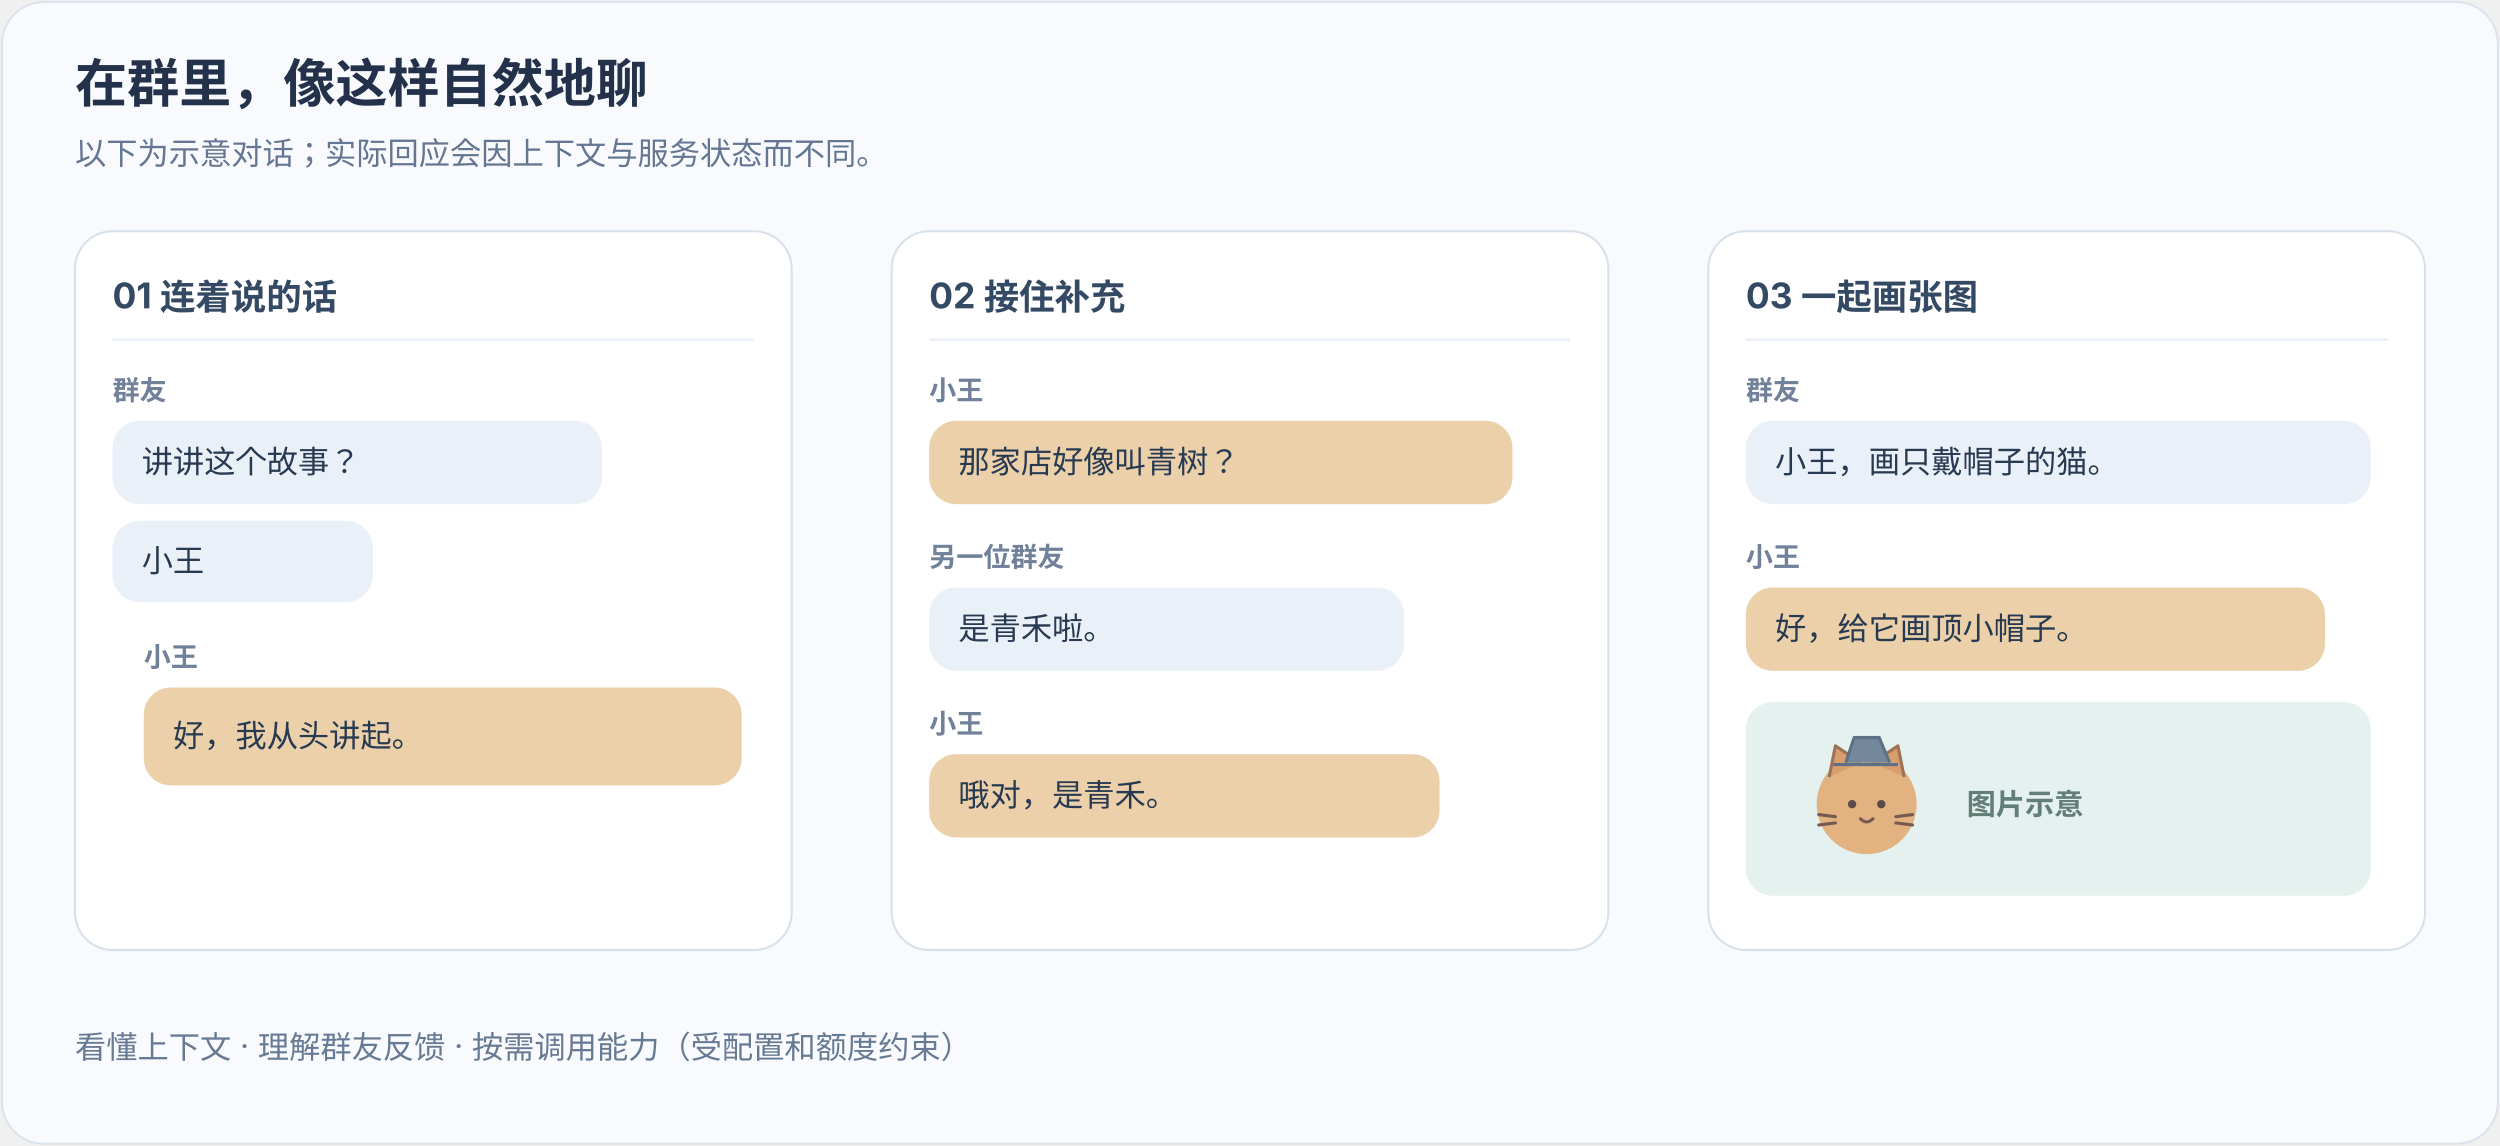
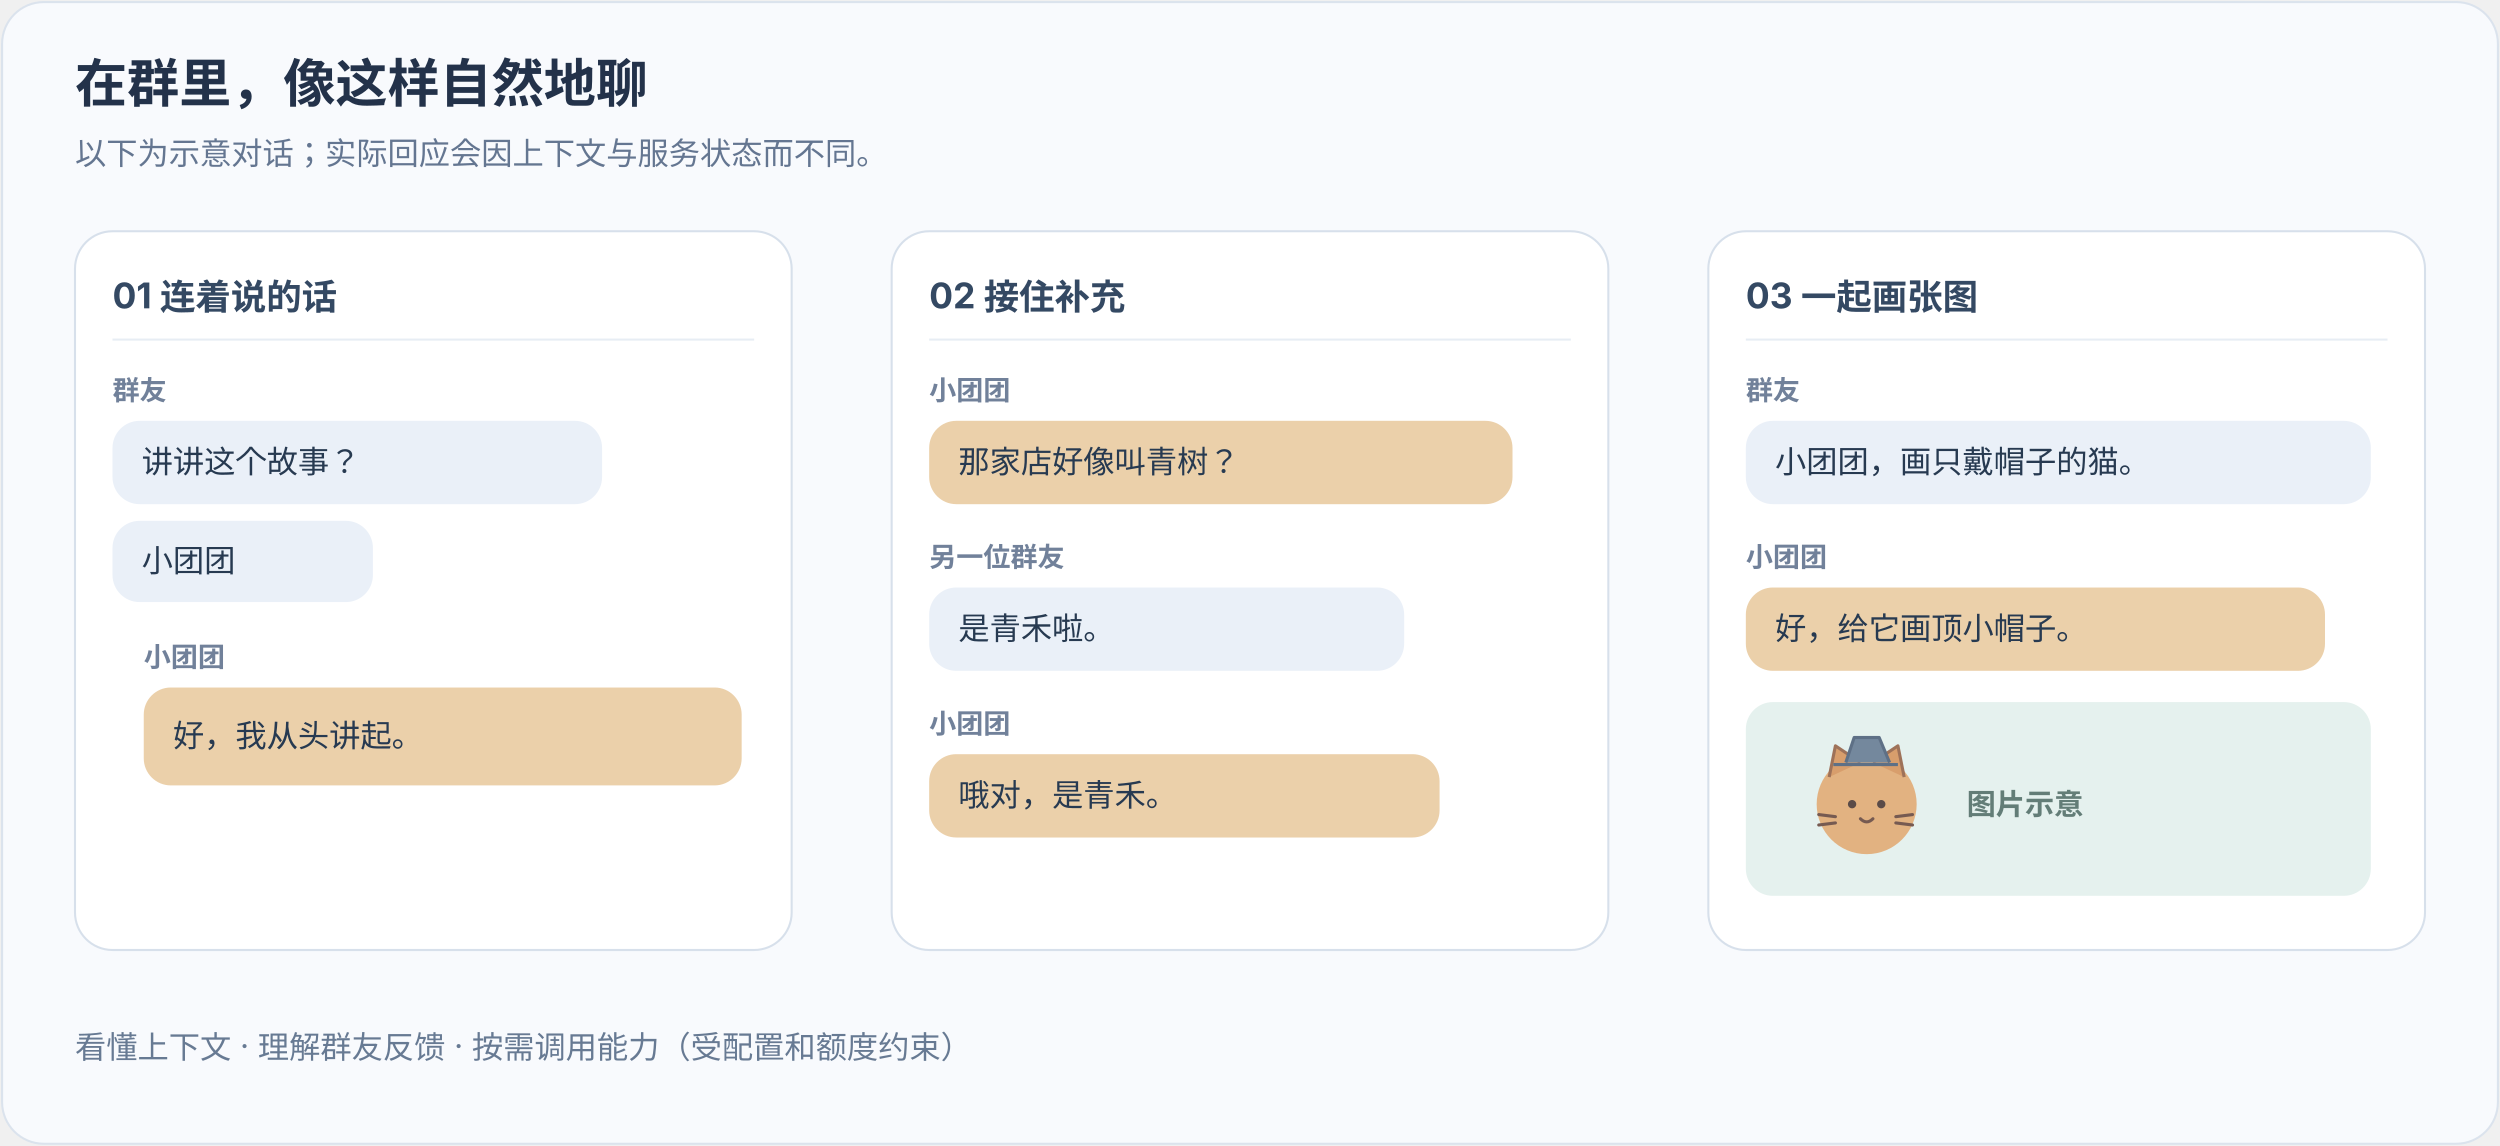
<svg xmlns="http://www.w3.org/2000/svg" width="1200" height="550" viewBox="0 0 1200 550" role="img" aria-labelledby="title desc">
  <g font-family="-apple-system, BlinkMacSystemFont, 'Segoe UI', 'PingFang SC', 'Microsoft YaHei', sans-serif">
    <rect x="1" y="1" width="1198" height="548" rx="20" fill="#F8FAFD" stroke="#DBE3ED" />
    <text x="36" y="49" font-size="25" fill="#23324A" font-weight="700">在群里，像这样自然地聊</text>
    <text x="36" y="79" font-size="15" fill="#647691" font-weight="400">以下为示意对话；实际回应会因上下文与服务状态而不同。</text>
    <rect x="36" y="111" width="344" height="345" rx="18" fill="#FFFFFF" stroke="#D7E0EB" />
    <text x="54" y="148" font-size="17" fill="#344963" font-weight="700">01  连着说的话</text>
    <path d="M54 163H362" stroke="#E7EDF4" />
    <rect x="428" y="111" width="344" height="345" rx="18" fill="#FFFFFF" stroke="#D7E0EB" />
    <text x="446" y="148" font-size="17" fill="#344963" font-weight="700">02  接住补充</text>
    <path d="M446 163H754" stroke="#E7EDF4" />
    <rect x="820" y="111" width="344" height="345" rx="18" fill="#FFFFFF" stroke="#D7E0EB" />
    <text x="838" y="148" font-size="17" fill="#344963" font-weight="700">03  一起画张图</text>
    <path d="M838 163H1146" stroke="#E7EDF4" />
    <text x="54" y="192" font-size="13" fill="#71819A" font-weight="600">群友</text>
    <rect x="54" y="202" width="235" height="40" rx="13" fill="#EAF0F8" />
    <text x="68" y="227.0" font-size="15" fill="#273A51" font-weight="500">讲讲这个故事？</text>
    <rect x="54" y="250" width="125" height="39" rx="13" fill="#EAF0F8" />
-     <text x="68" y="274.5" font-size="15" fill="#273A51" font-weight="500">小王</text>
-     <text x="69" y="320" font-size="13" fill="#71819A" font-weight="600">小王</text>
+     <text x="68" y="274.5" font-size="15" fill="#273A51" font-weight="500">小团团</text>
+     <text x="69" y="320" font-size="13" fill="#71819A" font-weight="600">小团团</text>
    <rect x="69" y="330" width="287" height="47" rx="13" fill="#EBD0AA" />
    <text x="83" y="358.5" font-size="15" fill="#273A51" font-weight="500">好，我从头讲起。</text>
-     <text x="446" y="192" font-size="13" fill="#71819A" font-weight="600">小王</text>
+     <text x="446" y="192" font-size="13" fill="#71819A" font-weight="600">小团团</text>
    <rect x="446" y="202" width="280" height="40" rx="13" fill="#EBD0AA" />
    <text x="460" y="227.0" font-size="15" fill="#273A51" font-weight="500">那家店好像叫青树？</text>
    <text x="446" y="272" font-size="13" fill="#71819A" font-weight="600">另一位群友</text>
    <rect x="446" y="282" width="228" height="40" rx="13" fill="#EAF0F8" />
    <text x="460" y="307.0" font-size="15" fill="#273A51" font-weight="500">是青禾啦。</text>
-     <text x="446" y="352" font-size="13" fill="#71819A" font-weight="600">小王</text>
+     <text x="446" y="352" font-size="13" fill="#71819A" font-weight="600">小团团</text>
    <rect x="446" y="362" width="245" height="40" rx="13" fill="#EBD0AA" />
    <text x="460" y="387.0" font-size="15" fill="#273A51" font-weight="500">哦对，是青禾。</text>
    <text x="838" y="192" font-size="13" fill="#71819A" font-weight="600">群友</text>
    <rect x="838" y="202" width="300" height="40" rx="13" fill="#EAF0F8" />
-     <text x="852" y="227.0" font-size="15" fill="#273A51" font-weight="500">小王，画只戴帽子的猫。</text>
-     <text x="838" y="272" font-size="13" fill="#71819A" font-weight="600">小王</text>
+     <text x="852" y="227.0" font-size="15" fill="#273A51" font-weight="500">小团团，画只戴帽子的猫。</text>
+     <text x="838" y="272" font-size="13" fill="#71819A" font-weight="600">小团团</text>
    <rect x="838" y="282" width="278" height="40" rx="13" fill="#EBD0AA" />
    <text x="852" y="307.0" font-size="15" fill="#273A51" font-weight="500">好，给它画顶小帽子。</text>
    <rect x="838" y="337" width="300" height="93" rx="13" fill="#E5F1EE" />
    <circle cx="896" cy="386" r="24" fill="#E2B281" />
    <path d="M878 373l3-15 12 8M914 373l-3-15-12 8" fill="#D89E6C" stroke="#9E7259" stroke-width="1.5" stroke-linejoin="round" />
    <path d="M880 367h31M886 366l4-12h12l5 12" fill="#74889D" stroke="#5E7086" stroke-width="1.5" stroke-linejoin="round" />
    <circle cx="889" cy="386" r="2" fill="#5A4B48" />
    <circle cx="903" cy="386" r="2" fill="#5A4B48" />
    <path d="M893 393q3 3 6 0M873 391l8 1m-8 4 8-1m29-3 8-1m-8 4 8 1" fill="none" stroke="#765A51" stroke-width="1.5" stroke-linecap="round" />
    <text x="944" y="391" font-size="14" fill="#637D77" font-weight="600">图片示意</text>
    <text x="36" y="508" font-size="15" fill="#677A93" font-weight="400">看懂上下文  ·  理解群友反馈  ·  按需调用能力（受配置和额度约束）</text>
  </g>
</svg>
